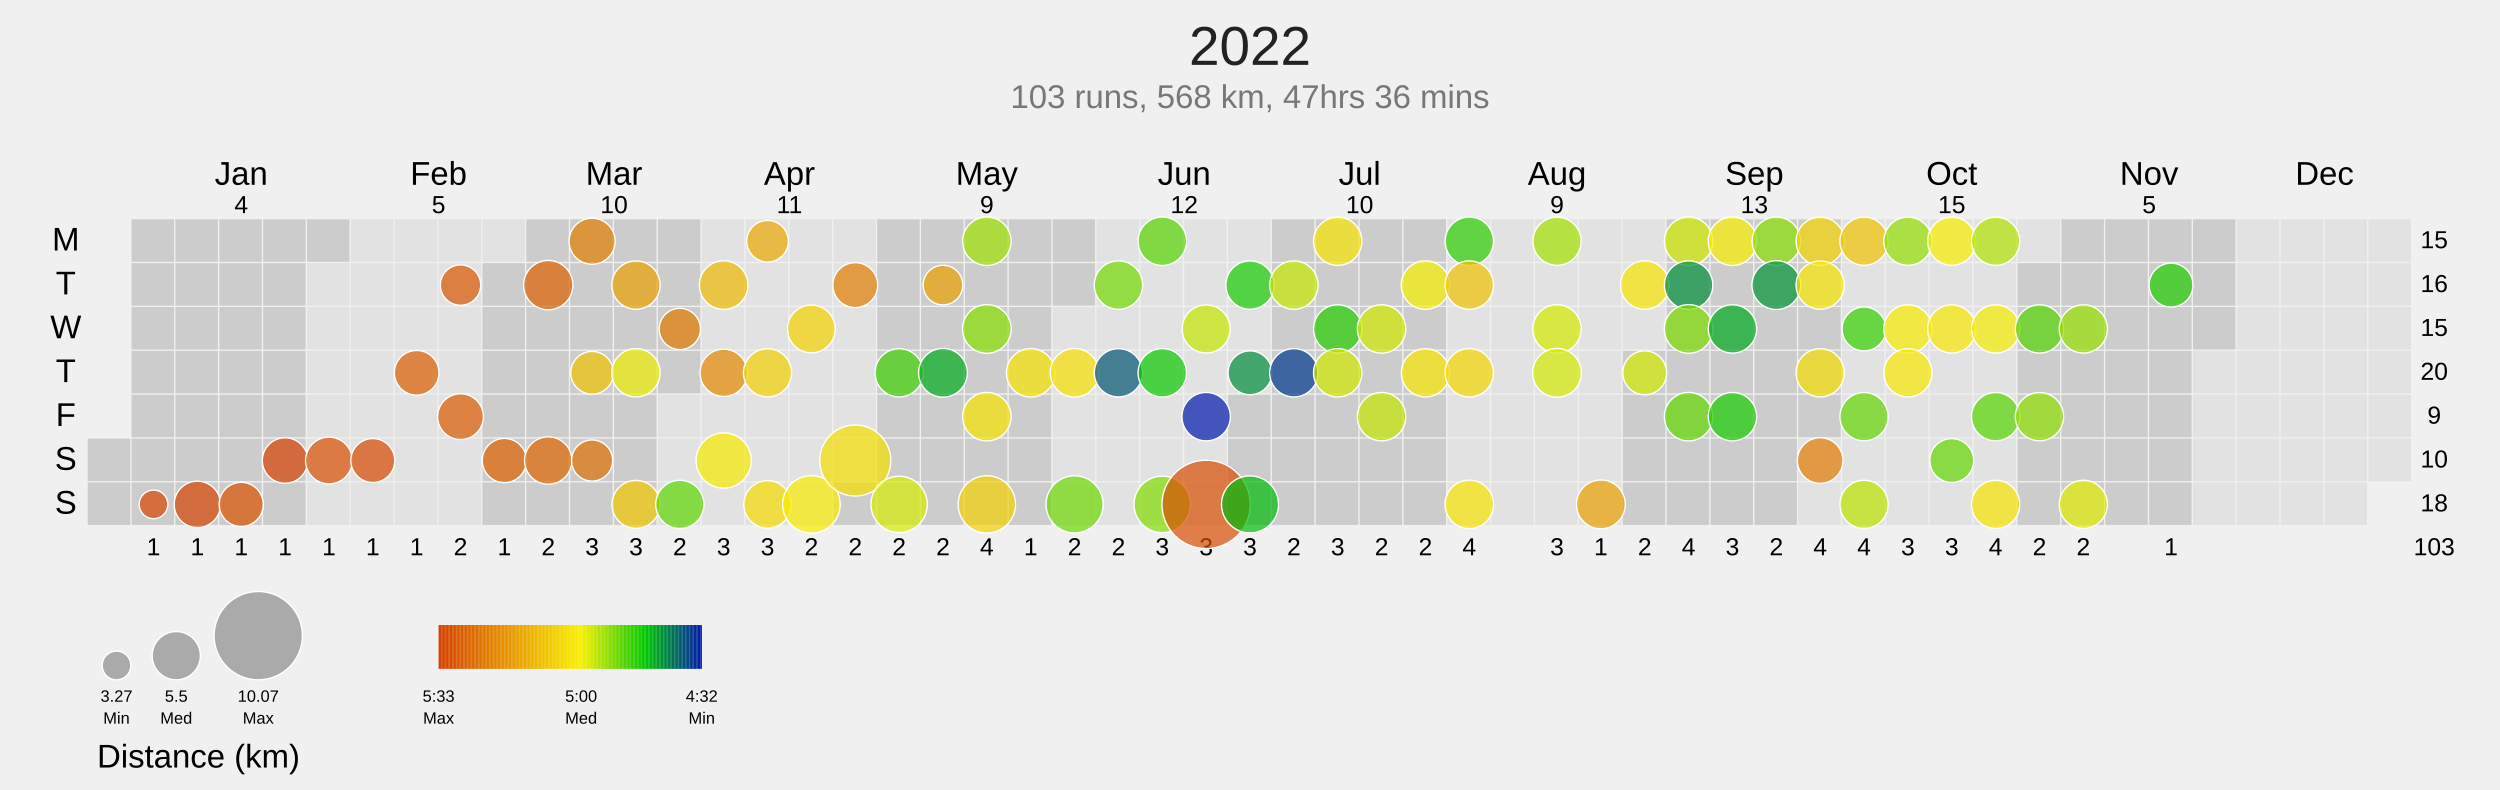
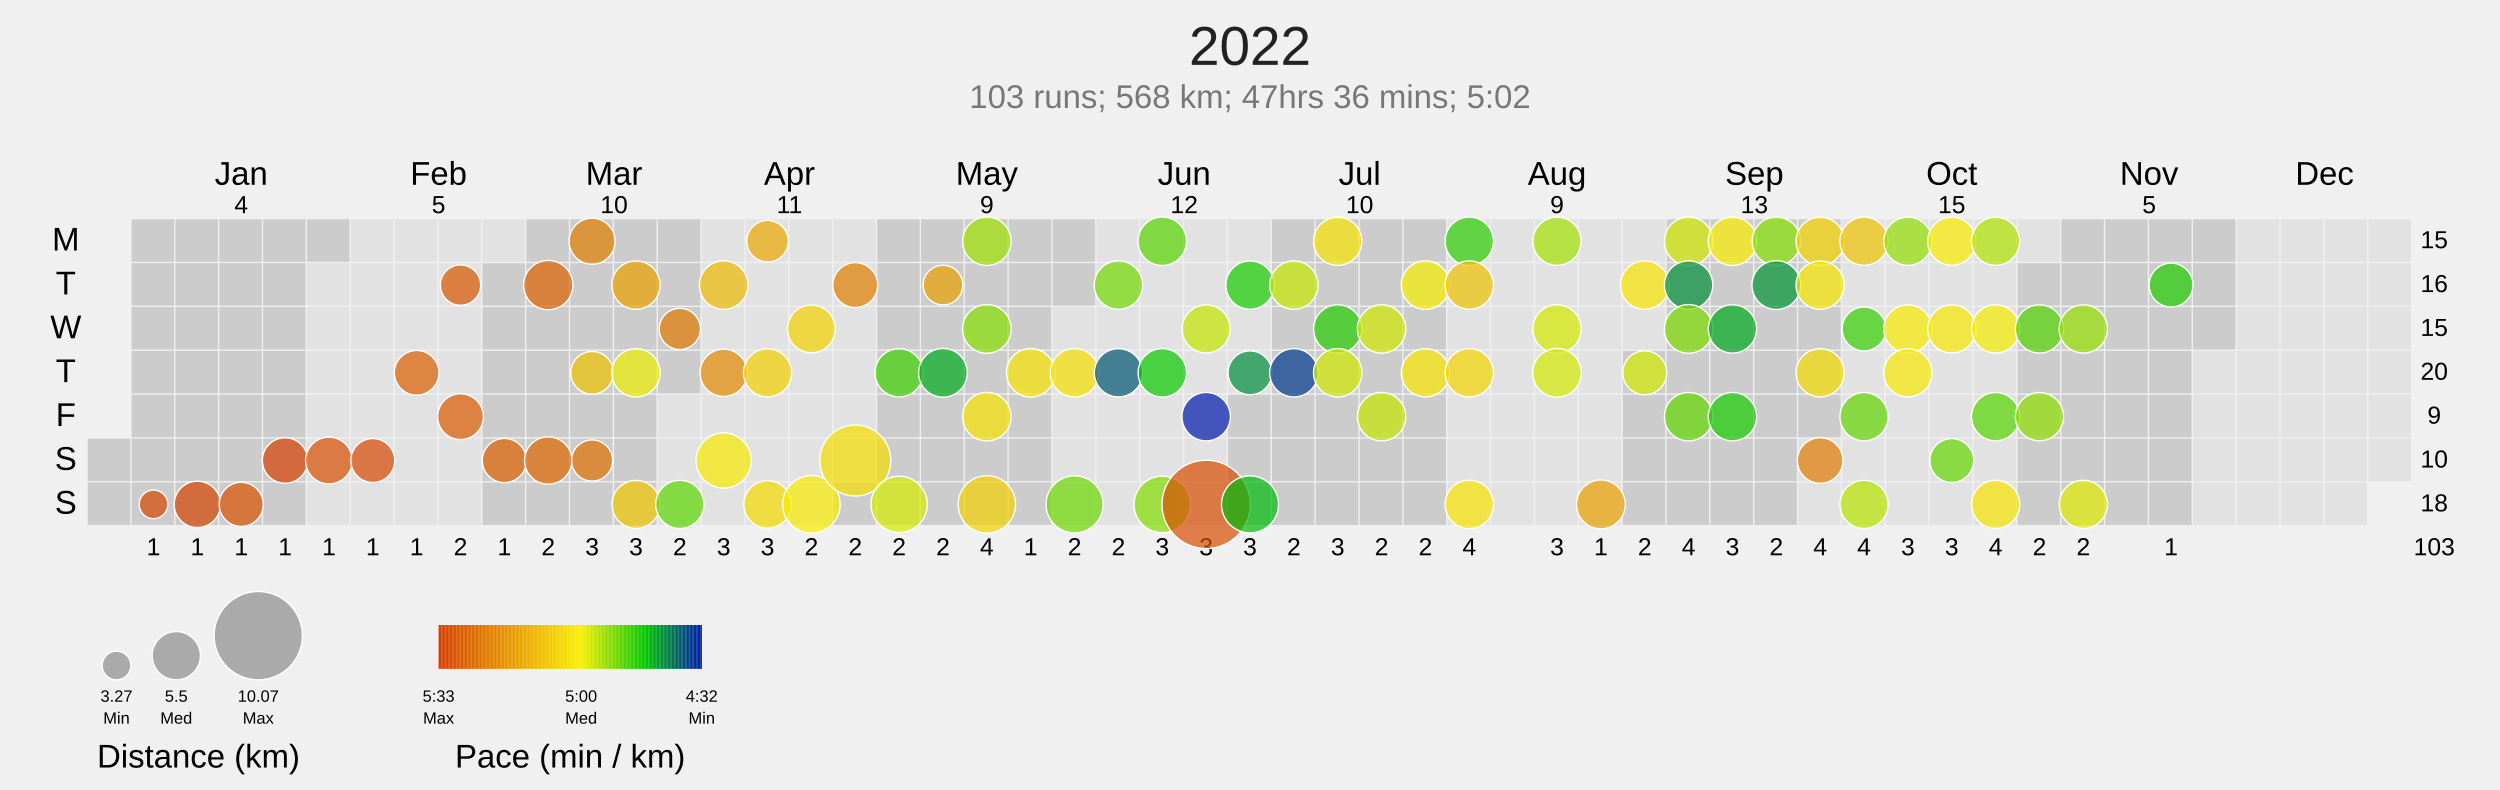
<svg xmlns="http://www.w3.org/2000/svg" viewBox="0 0 1824 576">
  <style>
  .month-1 {
    fill: #e2e2e2;
  }
  .month-2 {
    fill: #ccc;
  }
  text {
    font-family: Arial;
    text-anchor: middle;
  }
  .axis-label {
    font-size: 24px;
    dominant-baseline: middle;
  }
  circle {
    fill-opacity: 0.7;
    stroke: white;
  }
  .cross {
    opacity: 0.7;
    stroke: rgb(60, 52, 52);
    stroke-width: 3;
    stroke-linecap: round;
  }
  .count {
    font-size: 18px;
    dominant-baseline: middle;
  }
  .title {
    font-size: 40px;
    dominant-baseline: middle;
    fill: #222;
  }
  .subtitle {
    font-size: 24px;
    dominant-baseline: middle;
    fill: #777;
  }
  </style>
  <g class="axis-label">
    <text x="48.0" y="176.0">M</text>
    <text x="48.0" y="208.0">T</text>
    <text x="48.0" y="240.0">W</text>
    <text x="48.0" y="272.0">T</text>
    <text x="48.0" y="304.0">F</text>
    <text x="48.0" y="336.0">S</text>
    <text x="48.0" y="368.0">S</text>
    <g transform="translate(176.0 128)">
      <text>Jan</text>
      <text y="22.4" class="count">4</text>
    </g>
    <g transform="translate(320.0 128)">
      <text>Feb</text>
      <text y="22.4" class="count">5</text>
    </g>
    <g transform="translate(448.0 128)">
      <text>Mar</text>
      <text y="22.4" class="count">10</text>
    </g>
    <g transform="translate(576.0 128)">
      <text>Apr</text>
      <text y="22.4" class="count">11</text>
    </g>
    <g transform="translate(720.0 128)">
      <text>May</text>
      <text y="22.4" class="count">9</text>
    </g>
    <g transform="translate(864.0 128)">
      <text>Jun</text>
      <text y="22.4" class="count">12</text>
    </g>
    <g transform="translate(992.0 128)">
      <text>Jul</text>
      <text y="22.4" class="count">10</text>
    </g>
    <g transform="translate(1136.0 128)">
      <text>Aug</text>
      <text y="22.4" class="count">9</text>
    </g>
    <g transform="translate(1280.0 128)">
      <text>Sep</text>
      <text y="22.4" class="count">13</text>
    </g>
    <g transform="translate(1424.0 128)">
      <text>Oct</text>
      <text y="22.4" class="count">15</text>
    </g>
    <g transform="translate(1568.0 128)">
      <text>Nov</text>
      <text y="22.4" class="count">5</text>
    </g>
    <g transform="translate(1696.0 128)">
      <text>Dec</text>
    </g>
  </g>
  <rect class="month-2" x="64" y="320" width="31" height="31" />
  <rect class="month-2" x="64" y="352" width="31" height="31" />
  <rect class="month-2" x="96" y="160" width="31" height="31" />
  <rect class="month-2" x="96" y="192" width="31" height="31" />
  <rect class="month-2" x="96" y="224" width="31" height="31" />
  <rect class="month-2" x="96" y="256" width="31" height="31" />
  <rect class="month-2" x="96" y="288" width="31" height="31" />
  <rect class="month-2" x="96" y="320" width="31" height="31" />
  <rect class="month-2" x="96" y="352" width="31" height="31" />
  <rect class="month-2" x="128" y="160" width="31" height="31" />
  <rect class="month-2" x="128" y="192" width="31" height="31" />
  <rect class="month-2" x="128" y="224" width="31" height="31" />
  <rect class="month-2" x="128" y="256" width="31" height="31" />
  <rect class="month-2" x="128" y="288" width="31" height="31" />
  <rect class="month-2" x="128" y="320" width="31" height="31" />
  <rect class="month-2" x="128" y="352" width="31" height="31" />
  <rect class="month-2" x="160" y="160" width="31" height="31" />
  <rect class="month-2" x="160" y="192" width="31" height="31" />
  <rect class="month-2" x="160" y="224" width="31" height="31" />
  <rect class="month-2" x="160" y="256" width="31" height="31" />
  <rect class="month-2" x="160" y="288" width="31" height="31" />
  <rect class="month-2" x="160" y="320" width="31" height="31" />
  <rect class="month-2" x="160" y="352" width="31" height="31" />
  <rect class="month-2" x="192" y="160" width="31" height="31" />
  <rect class="month-2" x="192" y="192" width="31" height="31" />
  <rect class="month-2" x="192" y="224" width="31" height="31" />
  <rect class="month-2" x="192" y="256" width="31" height="31" />
  <rect class="month-2" x="192" y="288" width="31" height="31" />
  <rect class="month-2" x="192" y="320" width="31" height="31" />
  <rect class="month-2" x="192" y="352" width="31" height="31" />
  <rect class="month-2" x="224" y="160" width="31" height="31" />
  <rect class="month-1" x="224" y="192" width="31" height="31" />
  <rect class="month-1" x="224" y="224" width="31" height="31" />
  <rect class="month-1" x="224" y="256" width="31" height="31" />
  <rect class="month-1" x="224" y="288" width="31" height="31" />
  <rect class="month-1" x="224" y="320" width="31" height="31" />
  <rect class="month-1" x="224" y="352" width="31" height="31" />
  <rect class="month-1" x="256" y="160" width="31" height="31" />
  <rect class="month-1" x="256" y="192" width="31" height="31" />
  <rect class="month-1" x="256" y="224" width="31" height="31" />
  <rect class="month-1" x="256" y="256" width="31" height="31" />
  <rect class="month-1" x="256" y="288" width="31" height="31" />
  <rect class="month-1" x="256" y="320" width="31" height="31" />
  <rect class="month-1" x="256" y="352" width="31" height="31" />
  <rect class="month-1" x="288" y="160" width="31" height="31" />
  <rect class="month-1" x="288" y="192" width="31" height="31" />
  <rect class="month-1" x="288" y="224" width="31" height="31" />
  <rect class="month-1" x="288" y="256" width="31" height="31" />
  <rect class="month-1" x="288" y="288" width="31" height="31" />
  <rect class="month-1" x="288" y="320" width="31" height="31" />
  <rect class="month-1" x="288" y="352" width="31" height="31" />
  <rect class="month-1" x="320" y="160" width="31" height="31" />
  <rect class="month-1" x="320" y="192" width="31" height="31" />
  <rect class="month-1" x="320" y="224" width="31" height="31" />
  <rect class="month-1" x="320" y="256" width="31" height="31" />
  <rect class="month-1" x="320" y="288" width="31" height="31" />
  <rect class="month-1" x="320" y="320" width="31" height="31" />
  <rect class="month-1" x="320" y="352" width="31" height="31" />
  <rect class="month-1" x="352" y="160" width="31" height="31" />
  <rect class="month-2" x="352" y="192" width="31" height="31" />
  <rect class="month-2" x="352" y="224" width="31" height="31" />
  <rect class="month-2" x="352" y="256" width="31" height="31" />
  <rect class="month-2" x="352" y="288" width="31" height="31" />
  <rect class="month-2" x="352" y="320" width="31" height="31" />
  <rect class="month-2" x="352" y="352" width="31" height="31" />
  <rect class="month-2" x="384" y="160" width="31" height="31" />
  <rect class="month-2" x="384" y="192" width="31" height="31" />
  <rect class="month-2" x="384" y="224" width="31" height="31" />
  <rect class="month-2" x="384" y="256" width="31" height="31" />
  <rect class="month-2" x="384" y="288" width="31" height="31" />
  <rect class="month-2" x="384" y="320" width="31" height="31" />
  <rect class="month-2" x="384" y="352" width="31" height="31" />
  <rect class="month-2" x="416" y="160" width="31" height="31" />
  <rect class="month-2" x="416" y="192" width="31" height="31" />
  <rect class="month-2" x="416" y="224" width="31" height="31" />
  <rect class="month-2" x="416" y="256" width="31" height="31" />
  <rect class="month-2" x="416" y="288" width="31" height="31" />
  <rect class="month-2" x="416" y="320" width="31" height="31" />
  <rect class="month-2" x="416" y="352" width="31" height="31" />
  <rect class="month-2" x="448" y="160" width="31" height="31" />
  <rect class="month-2" x="448" y="192" width="31" height="31" />
  <rect class="month-2" x="448" y="224" width="31" height="31" />
  <rect class="month-2" x="448" y="256" width="31" height="31" />
  <rect class="month-2" x="448" y="288" width="31" height="31" />
  <rect class="month-2" x="448" y="320" width="31" height="31" />
  <rect class="month-2" x="448" y="352" width="31" height="31" />
  <rect class="month-2" x="480" y="160" width="31" height="31" />
  <rect class="month-2" x="480" y="192" width="31" height="31" />
  <rect class="month-2" x="480" y="224" width="31" height="31" />
  <rect class="month-2" x="480" y="256" width="31" height="31" />
  <rect class="month-1" x="480" y="288" width="31" height="31" />
  <rect class="month-1" x="480" y="320" width="31" height="31" />
  <rect class="month-1" x="480" y="352" width="31" height="31" />
  <rect class="month-1" x="512" y="160" width="31" height="31" />
  <rect class="month-1" x="512" y="192" width="31" height="31" />
  <rect class="month-1" x="512" y="224" width="31" height="31" />
  <rect class="month-1" x="512" y="256" width="31" height="31" />
  <rect class="month-1" x="512" y="288" width="31" height="31" />
  <rect class="month-1" x="512" y="320" width="31" height="31" />
  <rect class="month-1" x="512" y="352" width="31" height="31" />
  <rect class="month-1" x="544" y="160" width="31" height="31" />
  <rect class="month-1" x="544" y="192" width="31" height="31" />
  <rect class="month-1" x="544" y="224" width="31" height="31" />
  <rect class="month-1" x="544" y="256" width="31" height="31" />
  <rect class="month-1" x="544" y="288" width="31" height="31" />
  <rect class="month-1" x="544" y="320" width="31" height="31" />
  <rect class="month-1" x="544" y="352" width="31" height="31" />
  <rect class="month-1" x="576" y="160" width="31" height="31" />
  <rect class="month-1" x="576" y="192" width="31" height="31" />
  <rect class="month-1" x="576" y="224" width="31" height="31" />
  <rect class="month-1" x="576" y="256" width="31" height="31" />
  <rect class="month-1" x="576" y="288" width="31" height="31" />
  <rect class="month-1" x="576" y="320" width="31" height="31" />
  <rect class="month-1" x="576" y="352" width="31" height="31" />
  <rect class="month-1" x="608" y="160" width="31" height="31" />
  <rect class="month-1" x="608" y="192" width="31" height="31" />
  <rect class="month-1" x="608" y="224" width="31" height="31" />
  <rect class="month-1" x="608" y="256" width="31" height="31" />
  <rect class="month-1" x="608" y="288" width="31" height="31" />
  <rect class="month-1" x="608" y="320" width="31" height="31" />
  <rect class="month-2" x="608" y="352" width="31" height="31" />
  <rect class="month-2" x="640" y="160" width="31" height="31" />
  <rect class="month-2" x="640" y="192" width="31" height="31" />
  <rect class="month-2" x="640" y="224" width="31" height="31" />
  <rect class="month-2" x="640" y="256" width="31" height="31" />
  <rect class="month-2" x="640" y="288" width="31" height="31" />
  <rect class="month-2" x="640" y="320" width="31" height="31" />
  <rect class="month-2" x="640" y="352" width="31" height="31" />
  <rect class="month-2" x="672" y="160" width="31" height="31" />
  <rect class="month-2" x="672" y="192" width="31" height="31" />
  <rect class="month-2" x="672" y="224" width="31" height="31" />
  <rect class="month-2" x="672" y="256" width="31" height="31" />
  <rect class="month-2" x="672" y="288" width="31" height="31" />
  <rect class="month-2" x="672" y="320" width="31" height="31" />
  <rect class="month-2" x="672" y="352" width="31" height="31" />
  <rect class="month-2" x="704" y="160" width="31" height="31" />
  <rect class="month-2" x="704" y="192" width="31" height="31" />
  <rect class="month-2" x="704" y="224" width="31" height="31" />
  <rect class="month-2" x="704" y="256" width="31" height="31" />
  <rect class="month-2" x="704" y="288" width="31" height="31" />
  <rect class="month-2" x="704" y="320" width="31" height="31" />
  <rect class="month-2" x="704" y="352" width="31" height="31" />
  <rect class="month-2" x="736" y="160" width="31" height="31" />
  <rect class="month-2" x="736" y="192" width="31" height="31" />
  <rect class="month-2" x="736" y="224" width="31" height="31" />
  <rect class="month-2" x="736" y="256" width="31" height="31" />
  <rect class="month-2" x="736" y="288" width="31" height="31" />
  <rect class="month-2" x="736" y="320" width="31" height="31" />
  <rect class="month-2" x="736" y="352" width="31" height="31" />
  <rect class="month-2" x="768" y="160" width="31" height="31" />
  <rect class="month-2" x="768" y="192" width="31" height="31" />
  <rect class="month-1" x="768" y="224" width="31" height="31" />
  <rect class="month-1" x="768" y="256" width="31" height="31" />
  <rect class="month-1" x="768" y="288" width="31" height="31" />
  <rect class="month-1" x="768" y="320" width="31" height="31" />
  <rect class="month-1" x="768" y="352" width="31" height="31" />
  <rect class="month-1" x="800" y="160" width="31" height="31" />
  <rect class="month-1" x="800" y="192" width="31" height="31" />
  <rect class="month-1" x="800" y="224" width="31" height="31" />
  <rect class="month-1" x="800" y="256" width="31" height="31" />
  <rect class="month-1" x="800" y="288" width="31" height="31" />
  <rect class="month-1" x="800" y="320" width="31" height="31" />
  <rect class="month-1" x="800" y="352" width="31" height="31" />
  <rect class="month-1" x="832" y="160" width="31" height="31" />
  <rect class="month-1" x="832" y="192" width="31" height="31" />
  <rect class="month-1" x="832" y="224" width="31" height="31" />
  <rect class="month-1" x="832" y="256" width="31" height="31" />
  <rect class="month-1" x="832" y="288" width="31" height="31" />
  <rect class="month-1" x="832" y="320" width="31" height="31" />
  <rect class="month-1" x="832" y="352" width="31" height="31" />
  <rect class="month-1" x="864" y="160" width="31" height="31" />
  <rect class="month-1" x="864" y="192" width="31" height="31" />
  <rect class="month-1" x="864" y="224" width="31" height="31" />
  <rect class="month-1" x="864" y="256" width="31" height="31" />
  <rect class="month-1" x="864" y="288" width="31" height="31" />
  <rect class="month-1" x="864" y="320" width="31" height="31" />
  <rect class="month-1" x="864" y="352" width="31" height="31" />
  <rect class="month-1" x="896" y="160" width="31" height="31" />
  <rect class="month-1" x="896" y="192" width="31" height="31" />
  <rect class="month-1" x="896" y="224" width="31" height="31" />
  <rect class="month-1" x="896" y="256" width="31" height="31" />
  <rect class="month-2" x="896" y="288" width="31" height="31" />
  <rect class="month-2" x="896" y="320" width="31" height="31" />
  <rect class="month-2" x="896" y="352" width="31" height="31" />
  <rect class="month-2" x="928" y="160" width="31" height="31" />
  <rect class="month-2" x="928" y="192" width="31" height="31" />
  <rect class="month-2" x="928" y="224" width="31" height="31" />
  <rect class="month-2" x="928" y="256" width="31" height="31" />
  <rect class="month-2" x="928" y="288" width="31" height="31" />
  <rect class="month-2" x="928" y="320" width="31" height="31" />
  <rect class="month-2" x="928" y="352" width="31" height="31" />
  <rect class="month-2" x="960" y="160" width="31" height="31" />
  <rect class="month-2" x="960" y="192" width="31" height="31" />
  <rect class="month-2" x="960" y="224" width="31" height="31" />
  <rect class="month-2" x="960" y="256" width="31" height="31" />
  <rect class="month-2" x="960" y="288" width="31" height="31" />
  <rect class="month-2" x="960" y="320" width="31" height="31" />
  <rect class="month-2" x="960" y="352" width="31" height="31" />
  <rect class="month-2" x="992" y="160" width="31" height="31" />
  <rect class="month-2" x="992" y="192" width="31" height="31" />
  <rect class="month-2" x="992" y="224" width="31" height="31" />
  <rect class="month-2" x="992" y="256" width="31" height="31" />
  <rect class="month-2" x="992" y="288" width="31" height="31" />
  <rect class="month-2" x="992" y="320" width="31" height="31" />
  <rect class="month-2" x="992" y="352" width="31" height="31" />
  <rect class="month-2" x="1024" y="160" width="31" height="31" />
  <rect class="month-2" x="1024" y="192" width="31" height="31" />
  <rect class="month-2" x="1024" y="224" width="31" height="31" />
  <rect class="month-2" x="1024" y="256" width="31" height="31" />
  <rect class="month-2" x="1024" y="288" width="31" height="31" />
  <rect class="month-2" x="1024" y="320" width="31" height="31" />
  <rect class="month-2" x="1024" y="352" width="31" height="31" />
  <rect class="month-1" x="1056" y="160" width="31" height="31" />
  <rect class="month-1" x="1056" y="192" width="31" height="31" />
  <rect class="month-1" x="1056" y="224" width="31" height="31" />
  <rect class="month-1" x="1056" y="256" width="31" height="31" />
  <rect class="month-1" x="1056" y="288" width="31" height="31" />
  <rect class="month-1" x="1056" y="320" width="31" height="31" />
  <rect class="month-1" x="1056" y="352" width="31" height="31" />
  <rect class="month-1" x="1088" y="160" width="31" height="31" />
  <rect class="month-1" x="1088" y="192" width="31" height="31" />
  <rect class="month-1" x="1088" y="224" width="31" height="31" />
  <rect class="month-1" x="1088" y="256" width="31" height="31" />
  <rect class="month-1" x="1088" y="288" width="31" height="31" />
  <rect class="month-1" x="1088" y="320" width="31" height="31" />
  <rect class="month-1" x="1088" y="352" width="31" height="31" />
  <rect class="month-1" x="1120" y="160" width="31" height="31" />
  <rect class="month-1" x="1120" y="192" width="31" height="31" />
  <rect class="month-1" x="1120" y="224" width="31" height="31" />
  <rect class="month-1" x="1120" y="256" width="31" height="31" />
  <rect class="month-1" x="1120" y="288" width="31" height="31" />
  <rect class="month-1" x="1120" y="320" width="31" height="31" />
  <rect class="month-1" x="1120" y="352" width="31" height="31" />
  <rect class="month-1" x="1152" y="160" width="31" height="31" />
  <rect class="month-1" x="1152" y="192" width="31" height="31" />
  <rect class="month-1" x="1152" y="224" width="31" height="31" />
  <rect class="month-1" x="1152" y="256" width="31" height="31" />
  <rect class="month-1" x="1152" y="288" width="31" height="31" />
  <rect class="month-1" x="1152" y="320" width="31" height="31" />
  <rect class="month-1" x="1152" y="352" width="31" height="31" />
  <rect class="month-1" x="1184" y="160" width="31" height="31" />
  <rect class="month-1" x="1184" y="192" width="31" height="31" />
  <rect class="month-1" x="1184" y="224" width="31" height="31" />
  <rect class="month-2" x="1184" y="256" width="31" height="31" />
  <rect class="month-2" x="1184" y="288" width="31" height="31" />
  <rect class="month-2" x="1184" y="320" width="31" height="31" />
  <rect class="month-2" x="1184" y="352" width="31" height="31" />
  <rect class="month-2" x="1216" y="160" width="31" height="31" />
  <rect class="month-2" x="1216" y="192" width="31" height="31" />
  <rect class="month-2" x="1216" y="224" width="31" height="31" />
  <rect class="month-2" x="1216" y="256" width="31" height="31" />
  <rect class="month-2" x="1216" y="288" width="31" height="31" />
  <rect class="month-2" x="1216" y="320" width="31" height="31" />
  <rect class="month-2" x="1216" y="352" width="31" height="31" />
  <rect class="month-2" x="1248" y="160" width="31" height="31" />
  <rect class="month-2" x="1248" y="192" width="31" height="31" />
  <rect class="month-2" x="1248" y="224" width="31" height="31" />
  <rect class="month-2" x="1248" y="256" width="31" height="31" />
  <rect class="month-2" x="1248" y="288" width="31" height="31" />
  <rect class="month-2" x="1248" y="320" width="31" height="31" />
  <rect class="month-2" x="1248" y="352" width="31" height="31" />
  <rect class="month-2" x="1280" y="160" width="31" height="31" />
  <rect class="month-2" x="1280" y="192" width="31" height="31" />
  <rect class="month-2" x="1280" y="224" width="31" height="31" />
  <rect class="month-2" x="1280" y="256" width="31" height="31" />
  <rect class="month-2" x="1280" y="288" width="31" height="31" />
  <rect class="month-2" x="1280" y="320" width="31" height="31" />
  <rect class="month-2" x="1280" y="352" width="31" height="31" />
  <rect class="month-2" x="1312" y="160" width="31" height="31" />
  <rect class="month-2" x="1312" y="192" width="31" height="31" />
  <rect class="month-2" x="1312" y="224" width="31" height="31" />
  <rect class="month-2" x="1312" y="256" width="31" height="31" />
  <rect class="month-2" x="1312" y="288" width="31" height="31" />
  <rect class="month-1" x="1312" y="320" width="31" height="31" />
  <rect class="month-1" x="1312" y="352" width="31" height="31" />
  <rect class="month-1" x="1344" y="160" width="31" height="31" />
  <rect class="month-1" x="1344" y="192" width="31" height="31" />
  <rect class="month-1" x="1344" y="224" width="31" height="31" />
  <rect class="month-1" x="1344" y="256" width="31" height="31" />
  <rect class="month-1" x="1344" y="288" width="31" height="31" />
  <rect class="month-1" x="1344" y="320" width="31" height="31" />
  <rect class="month-1" x="1344" y="352" width="31" height="31" />
  <rect class="month-1" x="1376" y="160" width="31" height="31" />
  <rect class="month-1" x="1376" y="192" width="31" height="31" />
  <rect class="month-1" x="1376" y="224" width="31" height="31" />
  <rect class="month-1" x="1376" y="256" width="31" height="31" />
  <rect class="month-1" x="1376" y="288" width="31" height="31" />
  <rect class="month-1" x="1376" y="320" width="31" height="31" />
  <rect class="month-1" x="1376" y="352" width="31" height="31" />
  <rect class="month-1" x="1408" y="160" width="31" height="31" />
  <rect class="month-1" x="1408" y="192" width="31" height="31" />
  <rect class="month-1" x="1408" y="224" width="31" height="31" />
  <rect class="month-1" x="1408" y="256" width="31" height="31" />
  <rect class="month-1" x="1408" y="288" width="31" height="31" />
  <rect class="month-1" x="1408" y="320" width="31" height="31" />
  <rect class="month-1" x="1408" y="352" width="31" height="31" />
  <rect class="month-1" x="1440" y="160" width="31" height="31" />
  <rect class="month-1" x="1440" y="192" width="31" height="31" />
  <rect class="month-1" x="1440" y="224" width="31" height="31" />
  <rect class="month-1" x="1440" y="256" width="31" height="31" />
  <rect class="month-1" x="1440" y="288" width="31" height="31" />
  <rect class="month-1" x="1440" y="320" width="31" height="31" />
  <rect class="month-1" x="1440" y="352" width="31" height="31" />
  <rect class="month-1" x="1472" y="160" width="31" height="31" />
  <rect class="month-2" x="1472" y="192" width="31" height="31" />
  <rect class="month-2" x="1472" y="224" width="31" height="31" />
  <rect class="month-2" x="1472" y="256" width="31" height="31" />
  <rect class="month-2" x="1472" y="288" width="31" height="31" />
  <rect class="month-2" x="1472" y="320" width="31" height="31" />
  <rect class="month-2" x="1472" y="352" width="31" height="31" />
  <rect class="month-2" x="1504" y="160" width="31" height="31" />
  <rect class="month-2" x="1504" y="192" width="31" height="31" />
  <rect class="month-2" x="1504" y="224" width="31" height="31" />
  <rect class="month-2" x="1504" y="256" width="31" height="31" />
  <rect class="month-2" x="1504" y="288" width="31" height="31" />
  <rect class="month-2" x="1504" y="320" width="31" height="31" />
  <rect class="month-2" x="1504" y="352" width="31" height="31" />
  <rect class="month-2" x="1536" y="160" width="31" height="31" />
  <rect class="month-2" x="1536" y="192" width="31" height="31" />
  <rect class="month-2" x="1536" y="224" width="31" height="31" />
  <rect class="month-2" x="1536" y="256" width="31" height="31" />
  <rect class="month-2" x="1536" y="288" width="31" height="31" />
  <rect class="month-2" x="1536" y="320" width="31" height="31" />
  <rect class="month-2" x="1536" y="352" width="31" height="31" />
  <rect class="month-2" x="1568" y="160" width="31" height="31" />
  <rect class="month-2" x="1568" y="192" width="31" height="31" />
  <rect class="month-2" x="1568" y="224" width="31" height="31" />
  <rect class="month-2" x="1568" y="256" width="31" height="31" />
  <rect class="month-2" x="1568" y="288" width="31" height="31" />
  <rect class="month-2" x="1568" y="320" width="31" height="31" />
  <rect class="month-2" x="1568" y="352" width="31" height="31" />
  <rect class="month-2" x="1600" y="160" width="31" height="31" />
  <rect class="month-2" x="1600" y="192" width="31" height="31" />
  <rect class="month-2" x="1600" y="224" width="31" height="31" />
  <rect class="month-1" x="1600" y="256" width="31" height="31" />
  <rect class="month-1" x="1600" y="288" width="31" height="31" />
  <rect class="month-1" x="1600" y="320" width="31" height="31" />
  <rect class="month-1" x="1600" y="352" width="31" height="31" />
  <rect class="month-1" x="1632" y="160" width="31" height="31" />
  <rect class="month-1" x="1632" y="192" width="31" height="31" />
  <rect class="month-1" x="1632" y="224" width="31" height="31" />
  <rect class="month-1" x="1632" y="256" width="31" height="31" />
  <rect class="month-1" x="1632" y="288" width="31" height="31" />
  <rect class="month-1" x="1632" y="320" width="31" height="31" />
  <rect class="month-1" x="1632" y="352" width="31" height="31" />
  <rect class="month-1" x="1664" y="160" width="31" height="31" />
  <rect class="month-1" x="1664" y="192" width="31" height="31" />
  <rect class="month-1" x="1664" y="224" width="31" height="31" />
  <rect class="month-1" x="1664" y="256" width="31" height="31" />
  <rect class="month-1" x="1664" y="288" width="31" height="31" />
  <rect class="month-1" x="1664" y="320" width="31" height="31" />
  <rect class="month-1" x="1664" y="352" width="31" height="31" />
  <rect class="month-1" x="1696" y="160" width="31" height="31" />
  <rect class="month-1" x="1696" y="192" width="31" height="31" />
  <rect class="month-1" x="1696" y="224" width="31" height="31" />
  <rect class="month-1" x="1696" y="256" width="31" height="31" />
  <rect class="month-1" x="1696" y="288" width="31" height="31" />
  <rect class="month-1" x="1696" y="320" width="31" height="31" />
  <rect class="month-1" x="1696" y="352" width="31" height="31" />
  <rect class="month-1" x="1728" y="160" width="31" height="31" />
  <rect class="month-1" x="1728" y="192" width="31" height="31" />
  <rect class="month-1" x="1728" y="224" width="31" height="31" />
  <rect class="month-1" x="1728" y="256" width="31" height="31" />
  <rect class="month-1" x="1728" y="288" width="31" height="31" />
  <rect class="month-1" x="1728" y="320" width="31" height="31" />
  <text x="912.0" y="36.0" class="title">2022</text>
-   <text x="912.0" y="72" class="subtitle">103 runs, 568 km, 47hrs 36 mins</text>
+   <text x="912.0" y="72" class="subtitle">103 runs; 568 km; 47hrs 36 mins; 5:02</text>
  <g class="count">
    <text x="1776.0" y="368.0">18</text>
    <text x="1776.0" y="336.0">10</text>
    <text x="1776.0" y="272.0">20</text>
    <text x="1776.0" y="208.0">16</text>
    <text x="1776.0" y="304.0">9</text>
    <text x="1776.0" y="176.0">15</text>
    <text x="1776.0" y="240.0">15</text>
    <text x="1776.0" y="400.0">103</text>
    <text x="112.0" y="400.0">1</text>
    <text x="144.0" y="400.0">1</text>
    <text x="176.0" y="400.0">1</text>
    <text x="208.0" y="400.0">1</text>
    <text x="240.0" y="400.0">1</text>
    <text x="272.0" y="400.0">1</text>
    <text x="304.0" y="400.0">1</text>
    <text x="336.0" y="400.0">2</text>
    <text x="368.0" y="400.0">1</text>
    <text x="400.0" y="400.0">2</text>
    <text x="432.0" y="400.0">3</text>
    <text x="464.0" y="400.0">3</text>
    <text x="496.0" y="400.0">2</text>
    <text x="528.0" y="400.0">3</text>
    <text x="560.0" y="400.0">3</text>
    <text x="592.0" y="400.0">2</text>
    <text x="624.0" y="400.0">2</text>
    <text x="656.0" y="400.0">2</text>
    <text x="688.0" y="400.0">2</text>
    <text x="720.0" y="400.0">4</text>
    <text x="752.0" y="400.0">1</text>
    <text x="784.0" y="400.0">2</text>
    <text x="816.0" y="400.0">2</text>
    <text x="848.0" y="400.0">3</text>
    <text x="880.0" y="400.0">3</text>
    <text x="912.0" y="400.0">3</text>
    <text x="944.0" y="400.0">2</text>
    <text x="976.0" y="400.0">3</text>
    <text x="1008.0" y="400.0">2</text>
    <text x="1040.0" y="400.0">2</text>
    <text x="1072.0" y="400.0">4</text>
    <text x="1136.0" y="400.0">3</text>
    <text x="1168.0" y="400.0">1</text>
    <text x="1200.0" y="400.0">2</text>
    <text x="1232.0" y="400.0">4</text>
    <text x="1264.0" y="400.0">3</text>
    <text x="1296.0" y="400.0">2</text>
    <text x="1328.0" y="400.0">4</text>
    <text x="1360.0" y="400.0">4</text>
    <text x="1392.0" y="400.0">3</text>
    <text x="1424.0" y="400.0">3</text>
    <text x="1456.0" y="400.0">4</text>
    <text x="1488.0" y="400.0">2</text>
    <text x="1520.0" y="400.0">2</text>
    <text x="1584.0" y="400.0">1</text>
  </g>
  <circle fill="rgb(215, 70, 0)" cx="112.0" cy="368.0" r="10.464" />
  <circle fill="rgb(214, 68, 0)" cx="144.0" cy="368.0" r="16.928" />
  <circle fill="rgb(217, 83, 0)" cx="176.0" cy="368.0" r="16.096" />
  <circle fill="rgb(214, 65, 0)" cx="208.0" cy="336.0" r="16.608" />
  <circle fill="rgb(217, 80, 0)" cx="240.0" cy="336.0" r="17.056" />
  <circle fill="rgb(215, 73, 0)" cx="272.0" cy="336.0" r="16.032" />
  <circle fill="rgb(220, 94, 0)" cx="304.0" cy="272.0" r="16.288" />
  <circle fill="rgb(218, 86, 0)" cx="336.0" cy="208.0" r="14.72" />
  <circle fill="rgb(219, 92, 0)" cx="336.0" cy="304.0" r="16.704" />
  <circle fill="rgb(220, 98, 0)" cx="368.0" cy="336.0" r="16.128" />
  <circle fill="rgb(220, 98, 0)" cx="400.0" cy="208.0" r="17.984" />
  <circle fill="rgb(221, 102, 0)" cx="400.0" cy="336.0" r="17.28" />
  <circle fill="rgb(226, 126, 0)" cx="432.0" cy="176.0" r="16.8" />
  <circle fill="rgb(240, 194, 0)" cx="432.0" cy="272.0" r="15.584" />
  <circle fill="rgb(223, 113, 0)" cx="432.0" cy="336.0" r="15.008" />
  <circle fill="rgb(234, 162, 0)" cx="464.0" cy="208.0" r="17.632" />
  <circle fill="rgb(235, 238, 0)" cx="464.0" cy="272.0" r="17.632" />
  <circle fill="rgb(241, 199, 0)" cx="464.0" cy="368.0" r="17.504" />
  <circle fill="rgb(225, 121, 0)" cx="496.0" cy="240.0" r="15.04" />
  <circle fill="rgb(92, 215, 0)" cx="496.0" cy="368.0" r="17.6" />
  <circle fill="rgb(239, 186, 0)" cx="528.0" cy="208.0" r="17.728" />
  <circle fill="rgb(229, 137, 0)" cx="528.0" cy="272.0" r="17.248" />
  <circle fill="rgb(249, 234, 0)" cx="528.0" cy="336.0" r="20.16" />
  <circle fill="rgb(235, 170, 0)" cx="560.0" cy="176.0" r="15.168" />
  <circle fill="rgb(244, 209, 0)" cx="560.0" cy="272.0" r="17.568" />
  <circle fill="rgb(246, 220, 0)" cx="560.0" cy="368.0" r="17.344" />
  <circle fill="rgb(244, 211, 0)" cx="592.0" cy="240.0" r="17.44" />
  <circle fill="rgb(249, 236, 0)" cx="592.0" cy="368.0" r="20.992" />
  <circle fill="rgb(226, 126, 0)" cx="624.0" cy="208.0" r="16.384" />
  <circle fill="rgb(246, 222, 0)" cx="624.0" cy="336.0" r="25.92" />
  <circle fill="rgb(62, 210, 0)" cx="656.0" cy="272.0" r="17.6" />
  <circle fill="rgb(216, 235, 0)" cx="656.0" cy="368.0" r="20.544" />
  <circle fill="rgb(234, 162, 0)" cx="688.0" cy="208.0" r="14.464" />
  <circle fill="rgb(0, 172, 28)" cx="688.0" cy="272.0" r="17.792" />
  <circle fill="rgb(157, 225, 0)" cx="720.0" cy="176.0" r="17.696" />
  <circle fill="rgb(136, 222, 0)" cx="720.0" cy="240.0" r="17.76" />
  <circle fill="rgb(247, 227, 0)" cx="720.0" cy="304.0" r="17.696" />
  <circle fill="rgb(243, 208, 0)" cx="720.0" cy="368.0" r="20.928" />
  <circle fill="rgb(248, 229, 0)" cx="752.0" cy="272.0" r="17.696" />
  <circle fill="rgb(247, 224, 0)" cx="784.0" cy="272.0" r="17.728" />
  <circle fill="rgb(109, 217, 0)" cx="784.0" cy="368.0" r="20.832" />
  <circle fill="rgb(114, 218, 0)" cx="816.0" cy="208.0" r="17.664" />
  <circle fill="rgb(0, 85, 115)" cx="816.0" cy="272.0" r="17.6" />
  <circle fill="rgb(87, 214, 0)" cx="848.0" cy="176.0" r="17.696" />
  <circle fill="rgb(11, 202, 0)" cx="848.0" cy="272.0" r="17.664" />
  <circle fill="rgb(131, 221, 0)" cx="848.0" cy="368.0" r="20.608" />
  <circle fill="rgb(195, 231, 0)" cx="880.0" cy="240.0" r="17.536" />
  <circle fill="rgb(0, 26, 174)" cx="880.0" cy="304.0" r="17.664" />
  <circle fill="rgb(216, 77, 0)" cx="880.0" cy="368.0" r="32.224" />
  <circle fill="rgb(23, 204, 0)" cx="912.0" cy="208.0" r="17.632" />
  <circle fill="rgb(0, 141, 59)" cx="912.0" cy="272.0" r="16.0" />
  <circle fill="rgb(0, 189, 11)" cx="912.0" cy="368.0" r="20.8" />
  <circle fill="rgb(199, 232, 0)" cx="944.0" cy="208.0" r="17.664" />
  <circle fill="rgb(0, 59, 141)" cx="944.0" cy="272.0" r="17.632" />
  <circle fill="rgb(248, 228, 0)" cx="976.0" cy="176.0" r="17.632" />
  <circle fill="rgb(38, 206, 0)" cx="976.0" cy="240.0" r="17.632" />
  <circle fill="rgb(208, 233, 0)" cx="976.0" cy="272.0" r="17.664" />
  <circle fill="rgb(208, 233, 0)" cx="1008.0" cy="240.0" r="17.664" />
  <circle fill="rgb(196, 231, 0)" cx="1008.0" cy="304.0" r="17.664" />
  <circle fill="rgb(247, 240, 0)" cx="1040.0" cy="208.0" r="17.696" />
  <circle fill="rgb(248, 230, 0)" cx="1040.0" cy="272.0" r="17.6" />
  <circle fill="rgb(45, 207, 0)" cx="1072.0" cy="176.0" r="17.664" />
  <circle fill="rgb(240, 194, 0)" cx="1072.0" cy="208.0" r="17.664" />
  <circle fill="rgb(245, 214, 0)" cx="1072.0" cy="272.0" r="17.664" />
  <circle fill="rgb(248, 228, 0)" cx="1072.0" cy="368.0" r="17.696" />
  <circle fill="rgb(165, 226, 0)" cx="1136.0" cy="176.0" r="17.6" />
  <circle fill="rgb(214, 234, 0)" cx="1136.0" cy="240.0" r="17.664" />
  <circle fill="rgb(211, 234, 0)" cx="1136.0" cy="272.0" r="17.792" />
  <circle fill="rgb(234, 162, 0)" cx="1168.0" cy="368.0" r="17.824" />
  <circle fill="rgb(248, 228, 0)" cx="1200.0" cy="208.0" r="17.696" />
  <circle fill="rgb(210, 234, 0)" cx="1200.0" cy="272.0" r="16.032" />
  <circle fill="rgb(208, 233, 0)" cx="1232.0" cy="176.0" r="17.696" />
  <circle fill="rgb(0, 142, 58)" cx="1232.0" cy="208.0" r="17.664" />
  <circle fill="rgb(124, 220, 0)" cx="1232.0" cy="240.0" r="17.76" />
  <circle fill="rgb(99, 216, 0)" cx="1232.0" cy="304.0" r="17.696" />
  <circle fill="rgb(250, 239, 0)" cx="1264.0" cy="176.0" r="17.696" />
  <circle fill="rgb(0, 170, 30)" cx="1264.0" cy="240.0" r="17.632" />
  <circle fill="rgb(24, 204, 0)" cx="1264.0" cy="304.0" r="17.664" />
  <circle fill="rgb(135, 222, 0)" cx="1296.0" cy="176.0" r="17.664" />
  <circle fill="rgb(0, 148, 52)" cx="1296.0" cy="208.0" r="17.792" />
  <circle fill="rgb(244, 211, 0)" cx="1328.0" cy="176.0" r="17.6" />
  <circle fill="rgb(249, 233, 0)" cx="1328.0" cy="208.0" r="17.6" />
  <circle fill="rgb(246, 221, 0)" cx="1328.0" cy="272.0" r="17.6" />
  <circle fill="rgb(226, 125, 0)" cx="1328.0" cy="336.0" r="16.64" />
  <circle fill="rgb(241, 195, 0)" cx="1360.0" cy="176.0" r="17.6" />
  <circle fill="rgb(53, 209, 0)" cx="1360.0" cy="240.0" r="16.0" />
  <circle fill="rgb(98, 216, 0)" cx="1360.0" cy="304.0" r="17.6" />
  <circle fill="rgb(186, 230, 0)" cx="1360.0" cy="368.0" r="17.6" />
  <circle fill="rgb(147, 224, 0)" cx="1392.0" cy="176.0" r="17.6" />
  <circle fill="rgb(249, 236, 0)" cx="1392.0" cy="240.0" r="17.6" />
  <circle fill="rgb(249, 233, 0)" cx="1392.0" cy="272.0" r="17.6" />
  <circle fill="rgb(250, 238, 0)" cx="1424.0" cy="176.0" r="17.6" />
  <circle fill="rgb(249, 233, 0)" cx="1424.0" cy="240.0" r="17.6" />
  <circle fill="rgb(100, 216, 0)" cx="1424.0" cy="336.0" r="16.0" />
  <circle fill="rgb(177, 228, 0)" cx="1456.0" cy="176.0" r="17.6" />
  <circle fill="rgb(244, 239, 0)" cx="1456.0" cy="240.0" r="17.6" />
  <circle fill="rgb(86, 214, 0)" cx="1456.0" cy="304.0" r="17.6" />
  <circle fill="rgb(248, 229, 0)" cx="1456.0" cy="368.0" r="17.6" />
  <circle fill="rgb(83, 213, 0)" cx="1488.0" cy="240.0" r="17.6" />
  <circle fill="rgb(144, 223, 0)" cx="1488.0" cy="304.0" r="17.6" />
  <circle fill="rgb(150, 224, 0)" cx="1520.0" cy="240.0" r="17.6" />
  <circle fill="rgb(226, 236, 0)" cx="1520.0" cy="368.0" r="17.6" />
  <circle fill="rgb(33, 205, 0)" cx="1584.0" cy="208.0" r="16.0" />
  <circle fill="rgb(140, 140, 140)" cx="85.0" cy="485.536" r="10.464" />
  <text x="85.0" y="512">3.27</text>
  <text x="85.0" y="528">Min</text>
  <circle fill="rgb(140, 140, 140)" cx="128.6" cy="478.4" r="17.6" />
  <text x="128.6" y="512">5.5</text>
  <text x="128.6" y="528">Med</text>
  <circle fill="rgb(140, 140, 140)" cx="188.424" cy="463.776" r="32.224" />
  <text x="188.424" y="512">10.07</text>
  <text x="188.424" y="528">Max</text>
  <text x="144.824" y="560" font-size="24px">Distance (km)</text>
  <text x="320" y="512">5:33</text>
  <text x="320" y="528">Max</text>
  <rect fill="rgb(213, 64, 0)" x="320" y="456.0" width="1.1" height="32" />
  <rect fill="rgb(214, 66, 0)" x="321" y="456.0" width="1.1" height="32" />
  <rect fill="rgb(214, 67, 0)" x="322" y="456.0" width="1.1" height="32" />
  <rect fill="rgb(214, 69, 0)" x="323" y="456.0" width="1.1" height="32" />
  <rect fill="rgb(215, 71, 0)" x="324" y="456.0" width="1.1" height="32" />
  <rect fill="rgb(215, 73, 0)" x="325" y="456.0" width="1.1" height="32" />
  <rect fill="rgb(215, 74, 0)" x="326" y="456.0" width="1.1" height="32" />
  <rect fill="rgb(216, 76, 0)" x="327" y="456.0" width="1.1" height="32" />
  <rect fill="rgb(216, 78, 0)" x="328" y="456.0" width="1.1" height="32" />
  <rect fill="rgb(217, 79, 0)" x="329" y="456.0" width="1.1" height="32" />
  <rect fill="rgb(217, 81, 0)" x="330" y="456.0" width="1.1" height="32" />
  <rect fill="rgb(217, 83, 0)" x="331" y="456.0" width="1.1" height="32" />
  <rect fill="rgb(218, 84, 0)" x="332" y="456.0" width="1.1" height="32" />
  <rect fill="rgb(218, 86, 0)" x="333" y="456.0" width="1.1" height="32" />
  <rect fill="rgb(218, 88, 0)" x="334" y="456.0" width="1.1" height="32" />
  <rect fill="rgb(219, 90, 0)" x="335" y="456.0" width="1.1" height="32" />
  <rect fill="rgb(219, 91, 0)" x="336" y="456.0" width="1.1" height="32" />
  <rect fill="rgb(219, 93, 0)" x="337" y="456.0" width="1.1" height="32" />
  <rect fill="rgb(220, 95, 0)" x="338" y="456.0" width="1.1" height="32" />
  <rect fill="rgb(220, 96, 0)" x="339" y="456.0" width="1.1" height="32" />
  <rect fill="rgb(220, 98, 0)" x="340" y="456.0" width="1.1" height="32" />
  <rect fill="rgb(221, 100, 0)" x="341" y="456.0" width="1.1" height="32" />
  <rect fill="rgb(221, 101, 0)" x="342" y="456.0" width="1.1" height="32" />
  <rect fill="rgb(221, 103, 0)" x="343" y="456.0" width="1.1" height="32" />
  <rect fill="rgb(222, 105, 0)" x="344" y="456.0" width="1.1" height="32" />
  <rect fill="rgb(222, 107, 0)" x="345" y="456.0" width="1.1" height="32" />
  <rect fill="rgb(223, 108, 0)" x="346" y="456.0" width="1.1" height="32" />
  <rect fill="rgb(223, 110, 0)" x="347" y="456.0" width="1.1" height="32" />
  <rect fill="rgb(223, 112, 0)" x="348" y="456.0" width="1.1" height="32" />
  <rect fill="rgb(224, 113, 0)" x="349" y="456.0" width="1.1" height="32" />
  <rect fill="rgb(224, 115, 0)" x="350" y="456.0" width="1.1" height="32" />
  <rect fill="rgb(224, 117, 0)" x="351" y="456.0" width="1.1" height="32" />
  <rect fill="rgb(225, 119, 0)" x="352" y="456.0" width="1.1" height="32" />
  <rect fill="rgb(225, 120, 0)" x="353" y="456.0" width="1.1" height="32" />
  <rect fill="rgb(225, 122, 0)" x="354" y="456.0" width="1.1" height="32" />
  <rect fill="rgb(226, 124, 0)" x="355" y="456.0" width="1.1" height="32" />
  <rect fill="rgb(226, 125, 0)" x="356" y="456.0" width="1.1" height="32" />
  <rect fill="rgb(226, 127, 0)" x="357" y="456.0" width="1.1" height="32" />
  <rect fill="rgb(227, 129, 0)" x="358" y="456.0" width="1.1" height="32" />
  <rect fill="rgb(227, 130, 0)" x="359" y="456.0" width="1.1" height="32" />
  <rect fill="rgb(228, 132, 0)" x="360" y="456.0" width="1.1" height="32" />
  <rect fill="rgb(228, 134, 0)" x="361" y="456.0" width="1.1" height="32" />
  <rect fill="rgb(228, 136, 0)" x="362" y="456.0" width="1.1" height="32" />
  <rect fill="rgb(229, 137, 0)" x="363" y="456.0" width="1.1" height="32" />
  <rect fill="rgb(229, 139, 0)" x="364" y="456.0" width="1.1" height="32" />
  <rect fill="rgb(229, 141, 0)" x="365" y="456.0" width="1.1" height="32" />
  <rect fill="rgb(230, 142, 0)" x="366" y="456.0" width="1.1" height="32" />
  <rect fill="rgb(230, 144, 0)" x="367" y="456.0" width="1.1" height="32" />
  <rect fill="rgb(230, 146, 0)" x="368" y="456.0" width="1.1" height="32" />
  <rect fill="rgb(231, 147, 0)" x="369" y="456.0" width="1.1" height="32" />
  <rect fill="rgb(231, 149, 0)" x="370" y="456.0" width="1.1" height="32" />
  <rect fill="rgb(231, 151, 0)" x="371" y="456.0" width="1.1" height="32" />
  <rect fill="rgb(232, 153, 0)" x="372" y="456.0" width="1.1" height="32" />
  <rect fill="rgb(232, 154, 0)" x="373" y="456.0" width="1.1" height="32" />
  <rect fill="rgb(232, 156, 0)" x="374" y="456.0" width="1.1" height="32" />
  <rect fill="rgb(233, 158, 0)" x="375" y="456.0" width="1.1" height="32" />
  <rect fill="rgb(233, 159, 0)" x="376" y="456.0" width="1.1" height="32" />
  <rect fill="rgb(234, 161, 0)" x="377" y="456.0" width="1.1" height="32" />
  <rect fill="rgb(234, 163, 0)" x="378" y="456.0" width="1.1" height="32" />
  <rect fill="rgb(234, 164, 0)" x="379" y="456.0" width="1.1" height="32" />
  <rect fill="rgb(235, 166, 0)" x="380" y="456.0" width="1.1" height="32" />
  <rect fill="rgb(235, 168, 0)" x="381" y="456.0" width="1.1" height="32" />
  <rect fill="rgb(235, 170, 0)" x="382" y="456.0" width="1.1" height="32" />
  <rect fill="rgb(236, 171, 0)" x="383" y="456.0" width="1.1" height="32" />
  <rect fill="rgb(236, 173, 0)" x="384" y="456.0" width="1.1" height="32" />
  <rect fill="rgb(236, 175, 0)" x="385" y="456.0" width="1.1" height="32" />
  <rect fill="rgb(237, 176, 0)" x="386" y="456.0" width="1.1" height="32" />
  <rect fill="rgb(237, 178, 0)" x="387" y="456.0" width="1.1" height="32" />
  <rect fill="rgb(237, 180, 0)" x="388" y="456.0" width="1.1" height="32" />
  <rect fill="rgb(238, 182, 0)" x="389" y="456.0" width="1.1" height="32" />
  <rect fill="rgb(238, 183, 0)" x="390" y="456.0" width="1.1" height="32" />
  <rect fill="rgb(239, 185, 0)" x="391" y="456.0" width="1.1" height="32" />
  <rect fill="rgb(239, 187, 0)" x="392" y="456.0" width="1.1" height="32" />
  <rect fill="rgb(239, 188, 0)" x="393" y="456.0" width="1.1" height="32" />
  <rect fill="rgb(240, 190, 0)" x="394" y="456.0" width="1.1" height="32" />
  <rect fill="rgb(240, 192, 0)" x="395" y="456.0" width="1.1" height="32" />
  <rect fill="rgb(240, 193, 0)" x="396" y="456.0" width="1.1" height="32" />
  <rect fill="rgb(241, 195, 0)" x="397" y="456.0" width="1.1" height="32" />
  <rect fill="rgb(241, 197, 0)" x="398" y="456.0" width="1.1" height="32" />
  <rect fill="rgb(241, 199, 0)" x="399" y="456.0" width="1.1" height="32" />
  <rect fill="rgb(242, 200, 0)" x="400" y="456.0" width="1.1" height="32" />
  <rect fill="rgb(242, 202, 0)" x="401" y="456.0" width="1.1" height="32" />
  <rect fill="rgb(242, 204, 0)" x="402" y="456.0" width="1.1" height="32" />
  <rect fill="rgb(243, 205, 0)" x="403" y="456.0" width="1.1" height="32" />
  <rect fill="rgb(243, 207, 0)" x="404" y="456.0" width="1.1" height="32" />
  <rect fill="rgb(243, 209, 0)" x="405" y="456.0" width="1.1" height="32" />
  <rect fill="rgb(244, 210, 0)" x="406" y="456.0" width="1.1" height="32" />
  <rect fill="rgb(244, 212, 0)" x="407" y="456.0" width="1.1" height="32" />
  <rect fill="rgb(245, 214, 0)" x="408" y="456.0" width="1.1" height="32" />
  <rect fill="rgb(245, 216, 0)" x="409" y="456.0" width="1.1" height="32" />
  <rect fill="rgb(245, 217, 0)" x="410" y="456.0" width="1.1" height="32" />
  <rect fill="rgb(246, 219, 0)" x="411" y="456.0" width="1.1" height="32" />
  <rect fill="rgb(246, 221, 0)" x="412" y="456.0" width="1.1" height="32" />
  <rect fill="rgb(246, 222, 0)" x="413" y="456.0" width="1.1" height="32" />
  <rect fill="rgb(247, 224, 0)" x="414" y="456.0" width="1.1" height="32" />
  <rect fill="rgb(247, 226, 0)" x="415" y="456.0" width="1.1" height="32" />
  <rect fill="rgb(247, 228, 0)" x="416" y="456.0" width="1.1" height="32" />
  <rect fill="rgb(248, 229, 0)" x="417" y="456.0" width="1.1" height="32" />
  <rect fill="rgb(248, 231, 0)" x="418" y="456.0" width="1.1" height="32" />
  <rect fill="rgb(248, 233, 0)" x="419" y="456.0" width="1.1" height="32" />
  <rect fill="rgb(249, 234, 0)" x="420" y="456.0" width="1.1" height="32" />
  <rect fill="rgb(249, 236, 0)" x="421" y="456.0" width="1.1" height="32" />
  <rect fill="rgb(250, 238, 0)" x="422" y="456.0" width="1.1" height="32" />
  <rect fill="rgb(250, 239, 0)" x="423" y="456.0" width="1.1" height="32" />
  <rect fill="rgb(246, 239, 0)" x="424" y="456.0" width="1.1" height="32" />
  <text x="424" y="512">5:00</text>
  <text x="424" y="528">Med</text>
  <rect fill="rgb(241, 239, 0)" x="425" y="456.0" width="1.1" height="32" />
  <rect fill="rgb(236, 238, 0)" x="426" y="456.0" width="1.1" height="32" />
  <rect fill="rgb(230, 237, 0)" x="427" y="456.0" width="1.1" height="32" />
  <rect fill="rgb(225, 236, 0)" x="428" y="456.0" width="1.1" height="32" />
  <rect fill="rgb(220, 235, 0)" x="429" y="456.0" width="1.1" height="32" />
  <rect fill="rgb(214, 234, 0)" x="430" y="456.0" width="1.1" height="32" />
  <rect fill="rgb(209, 233, 0)" x="431" y="456.0" width="1.1" height="32" />
  <rect fill="rgb(204, 233, 0)" x="432" y="456.0" width="1.1" height="32" />
  <rect fill="rgb(199, 232, 0)" x="433" y="456.0" width="1.1" height="32" />
  <rect fill="rgb(193, 231, 0)" x="434" y="456.0" width="1.1" height="32" />
  <rect fill="rgb(188, 230, 0)" x="435" y="456.0" width="1.1" height="32" />
  <rect fill="rgb(183, 229, 0)" x="436" y="456.0" width="1.1" height="32" />
  <rect fill="rgb(177, 228, 0)" x="437" y="456.0" width="1.1" height="32" />
  <rect fill="rgb(172, 228, 0)" x="438" y="456.0" width="1.1" height="32" />
  <rect fill="rgb(167, 227, 0)" x="439" y="456.0" width="1.1" height="32" />
  <rect fill="rgb(161, 226, 0)" x="440" y="456.0" width="1.1" height="32" />
  <rect fill="rgb(156, 225, 0)" x="441" y="456.0" width="1.1" height="32" />
  <rect fill="rgb(151, 224, 0)" x="442" y="456.0" width="1.1" height="32" />
  <rect fill="rgb(145, 223, 0)" x="443" y="456.0" width="1.1" height="32" />
  <rect fill="rgb(140, 222, 0)" x="444" y="456.0" width="1.1" height="32" />
  <rect fill="rgb(135, 222, 0)" x="445" y="456.0" width="1.1" height="32" />
  <rect fill="rgb(129, 221, 0)" x="446" y="456.0" width="1.1" height="32" />
  <rect fill="rgb(124, 220, 0)" x="447" y="456.0" width="1.1" height="32" />
  <rect fill="rgb(119, 219, 0)" x="448" y="456.0" width="1.1" height="32" />
  <rect fill="rgb(113, 218, 0)" x="449" y="456.0" width="1.1" height="32" />
  <rect fill="rgb(108, 217, 0)" x="450" y="456.0" width="1.1" height="32" />
  <rect fill="rgb(103, 216, 0)" x="451" y="456.0" width="1.1" height="32" />
  <rect fill="rgb(97, 216, 0)" x="452" y="456.0" width="1.1" height="32" />
  <rect fill="rgb(92, 215, 0)" x="453" y="456.0" width="1.1" height="32" />
  <rect fill="rgb(87, 214, 0)" x="454" y="456.0" width="1.1" height="32" />
  <rect fill="rgb(81, 213, 0)" x="455" y="456.0" width="1.1" height="32" />
  <rect fill="rgb(76, 212, 0)" x="456" y="456.0" width="1.1" height="32" />
  <rect fill="rgb(71, 211, 0)" x="457" y="456.0" width="1.1" height="32" />
  <rect fill="rgb(65, 210, 0)" x="458" y="456.0" width="1.1" height="32" />
  <rect fill="rgb(60, 210, 0)" x="459" y="456.0" width="1.1" height="32" />
  <rect fill="rgb(55, 209, 0)" x="460" y="456.0" width="1.1" height="32" />
  <rect fill="rgb(49, 208, 0)" x="461" y="456.0" width="1.1" height="32" />
  <rect fill="rgb(44, 207, 0)" x="462" y="456.0" width="1.1" height="32" />
  <rect fill="rgb(39, 206, 0)" x="463" y="456.0" width="1.1" height="32" />
  <rect fill="rgb(34, 205, 0)" x="464" y="456.0" width="1.1" height="32" />
  <rect fill="rgb(28, 205, 0)" x="465" y="456.0" width="1.1" height="32" />
  <rect fill="rgb(23, 204, 0)" x="466" y="456.0" width="1.1" height="32" />
  <rect fill="rgb(18, 203, 0)" x="467" y="456.0" width="1.1" height="32" />
  <rect fill="rgb(12, 202, 0)" x="468" y="456.0" width="1.1" height="32" />
  <rect fill="rgb(7, 201, 0)" x="469" y="456.0" width="1.1" height="32" />
  <rect fill="rgb(2, 200, 0)" x="470" y="456.0" width="1.1" height="32" />
  <rect fill="rgb(0, 197, 3)" x="471" y="456.0" width="1.1" height="32" />
  <rect fill="rgb(0, 193, 7)" x="472" y="456.0" width="1.1" height="32" />
  <rect fill="rgb(0, 188, 12)" x="473" y="456.0" width="1.1" height="32" />
  <rect fill="rgb(0, 184, 16)" x="474" y="456.0" width="1.1" height="32" />
  <rect fill="rgb(0, 180, 20)" x="475" y="456.0" width="1.1" height="32" />
  <rect fill="rgb(0, 176, 24)" x="476" y="456.0" width="1.1" height="32" />
  <rect fill="rgb(0, 171, 29)" x="477" y="456.0" width="1.1" height="32" />
  <rect fill="rgb(0, 167, 33)" x="478" y="456.0" width="1.1" height="32" />
  <rect fill="rgb(0, 163, 37)" x="479" y="456.0" width="1.1" height="32" />
  <rect fill="rgb(0, 159, 41)" x="480" y="456.0" width="1.1" height="32" />
  <rect fill="rgb(0, 154, 46)" x="481" y="456.0" width="1.1" height="32" />
  <rect fill="rgb(0, 150, 50)" x="482" y="456.0" width="1.1" height="32" />
  <rect fill="rgb(0, 146, 54)" x="483" y="456.0" width="1.1" height="32" />
  <rect fill="rgb(0, 142, 58)" x="484" y="456.0" width="1.1" height="32" />
  <rect fill="rgb(0, 137, 63)" x="485" y="456.0" width="1.1" height="32" />
  <rect fill="rgb(0, 133, 67)" x="486" y="456.0" width="1.1" height="32" />
  <rect fill="rgb(0, 129, 71)" x="487" y="456.0" width="1.1" height="32" />
  <rect fill="rgb(0, 125, 75)" x="488" y="456.0" width="1.1" height="32" />
  <rect fill="rgb(0, 120, 80)" x="489" y="456.0" width="1.1" height="32" />
  <rect fill="rgb(0, 116, 84)" x="490" y="456.0" width="1.1" height="32" />
  <rect fill="rgb(0, 112, 88)" x="491" y="456.0" width="1.1" height="32" />
  <rect fill="rgb(0, 108, 92)" x="492" y="456.0" width="1.1" height="32" />
  <rect fill="rgb(0, 103, 97)" x="493" y="456.0" width="1.1" height="32" />
  <rect fill="rgb(0, 99, 101)" x="494" y="456.0" width="1.1" height="32" />
  <rect fill="rgb(0, 95, 105)" x="495" y="456.0" width="1.1" height="32" />
  <rect fill="rgb(0, 91, 109)" x="496" y="456.0" width="1.1" height="32" />
  <rect fill="rgb(0, 86, 114)" x="497" y="456.0" width="1.1" height="32" />
  <rect fill="rgb(0, 82, 118)" x="498" y="456.0" width="1.1" height="32" />
  <rect fill="rgb(0, 78, 122)" x="499" y="456.0" width="1.1" height="32" />
  <rect fill="rgb(0, 74, 126)" x="500" y="456.0" width="1.1" height="32" />
  <rect fill="rgb(0, 69, 131)" x="501" y="456.0" width="1.1" height="32" />
  <rect fill="rgb(0, 65, 135)" x="502" y="456.0" width="1.1" height="32" />
  <rect fill="rgb(0, 61, 139)" x="503" y="456.0" width="1.1" height="32" />
  <rect fill="rgb(0, 56, 144)" x="504" y="456.0" width="1.1" height="32" />
  <rect fill="rgb(0, 52, 148)" x="505" y="456.0" width="1.1" height="32" />
  <rect fill="rgb(0, 48, 152)" x="506" y="456.0" width="1.1" height="32" />
  <rect fill="rgb(0, 44, 156)" x="507" y="456.0" width="1.1" height="32" />
  <rect fill="rgb(0, 39, 161)" x="508" y="456.0" width="1.1" height="32" />
  <rect fill="rgb(0, 35, 165)" x="509" y="456.0" width="1.1" height="32" />
  <rect fill="rgb(0, 31, 169)" x="510" y="456.0" width="1.1" height="32" />
  <rect fill="rgb(0, 27, 173)" x="511" y="456.0" width="1.1" height="32" />
  <text x="512" y="512">4:32</text>
  <text x="512" y="528">Min</text>
-   <text x="-5505.5" y="560" font-size="24px">Pace (min / km)</text>
+   <text x="416.0" y="560" font-size="24px">Pace (min / km)</text>
</svg>
